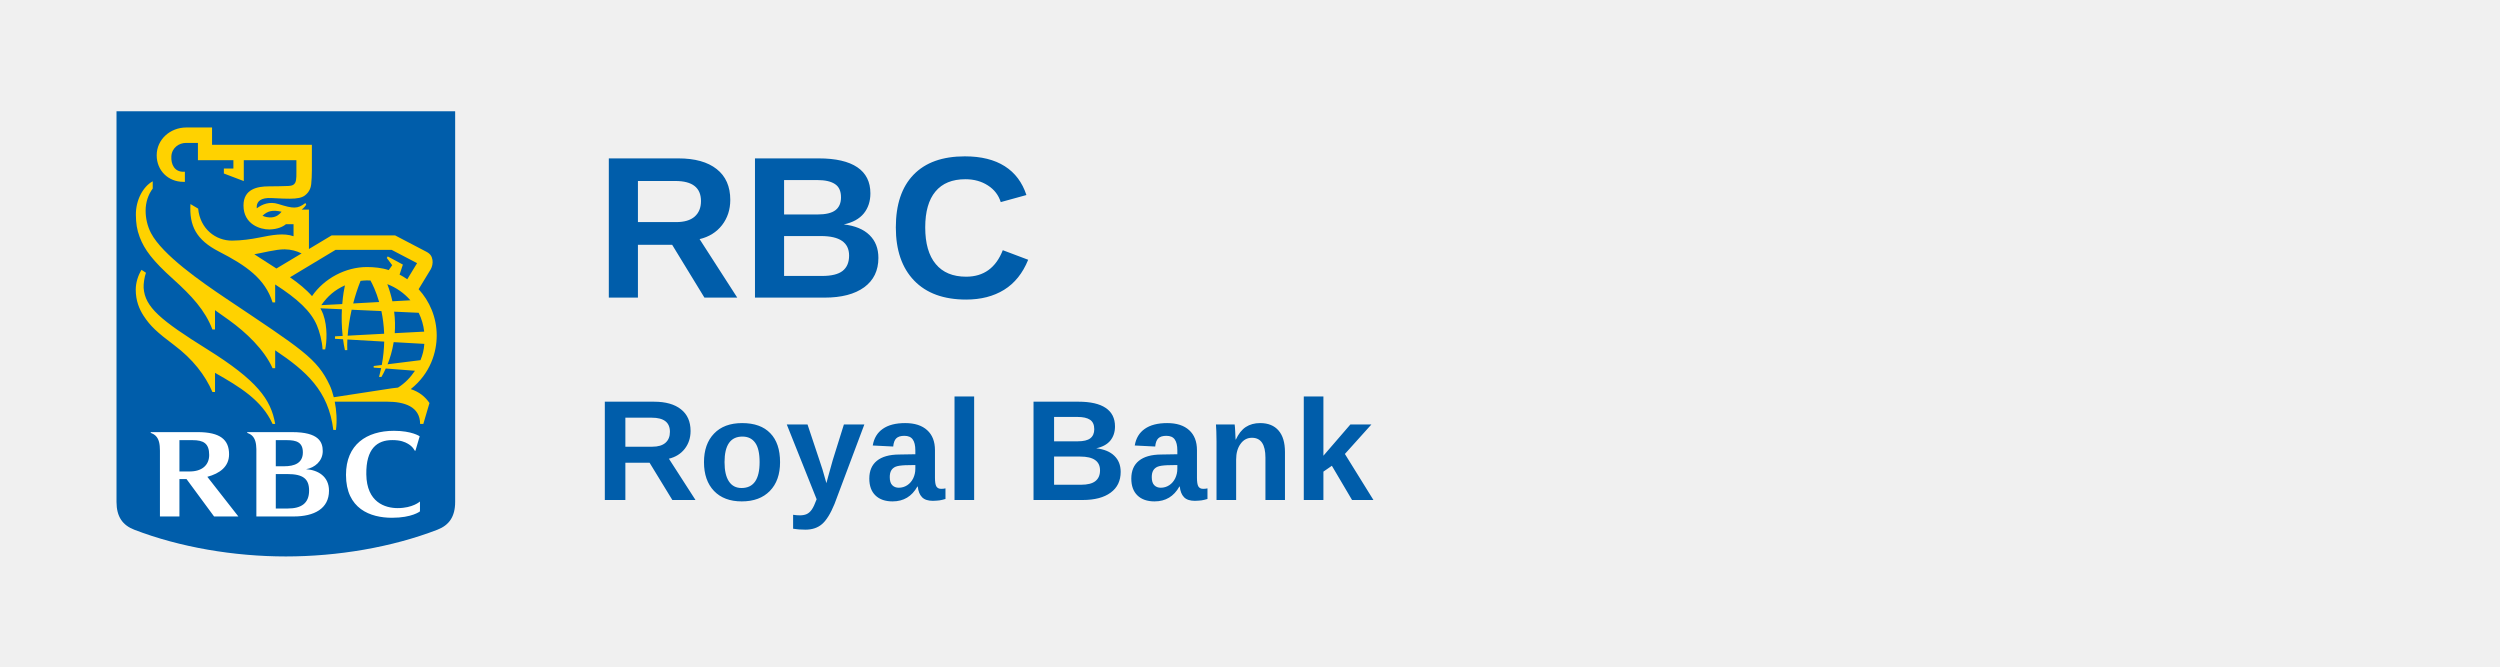
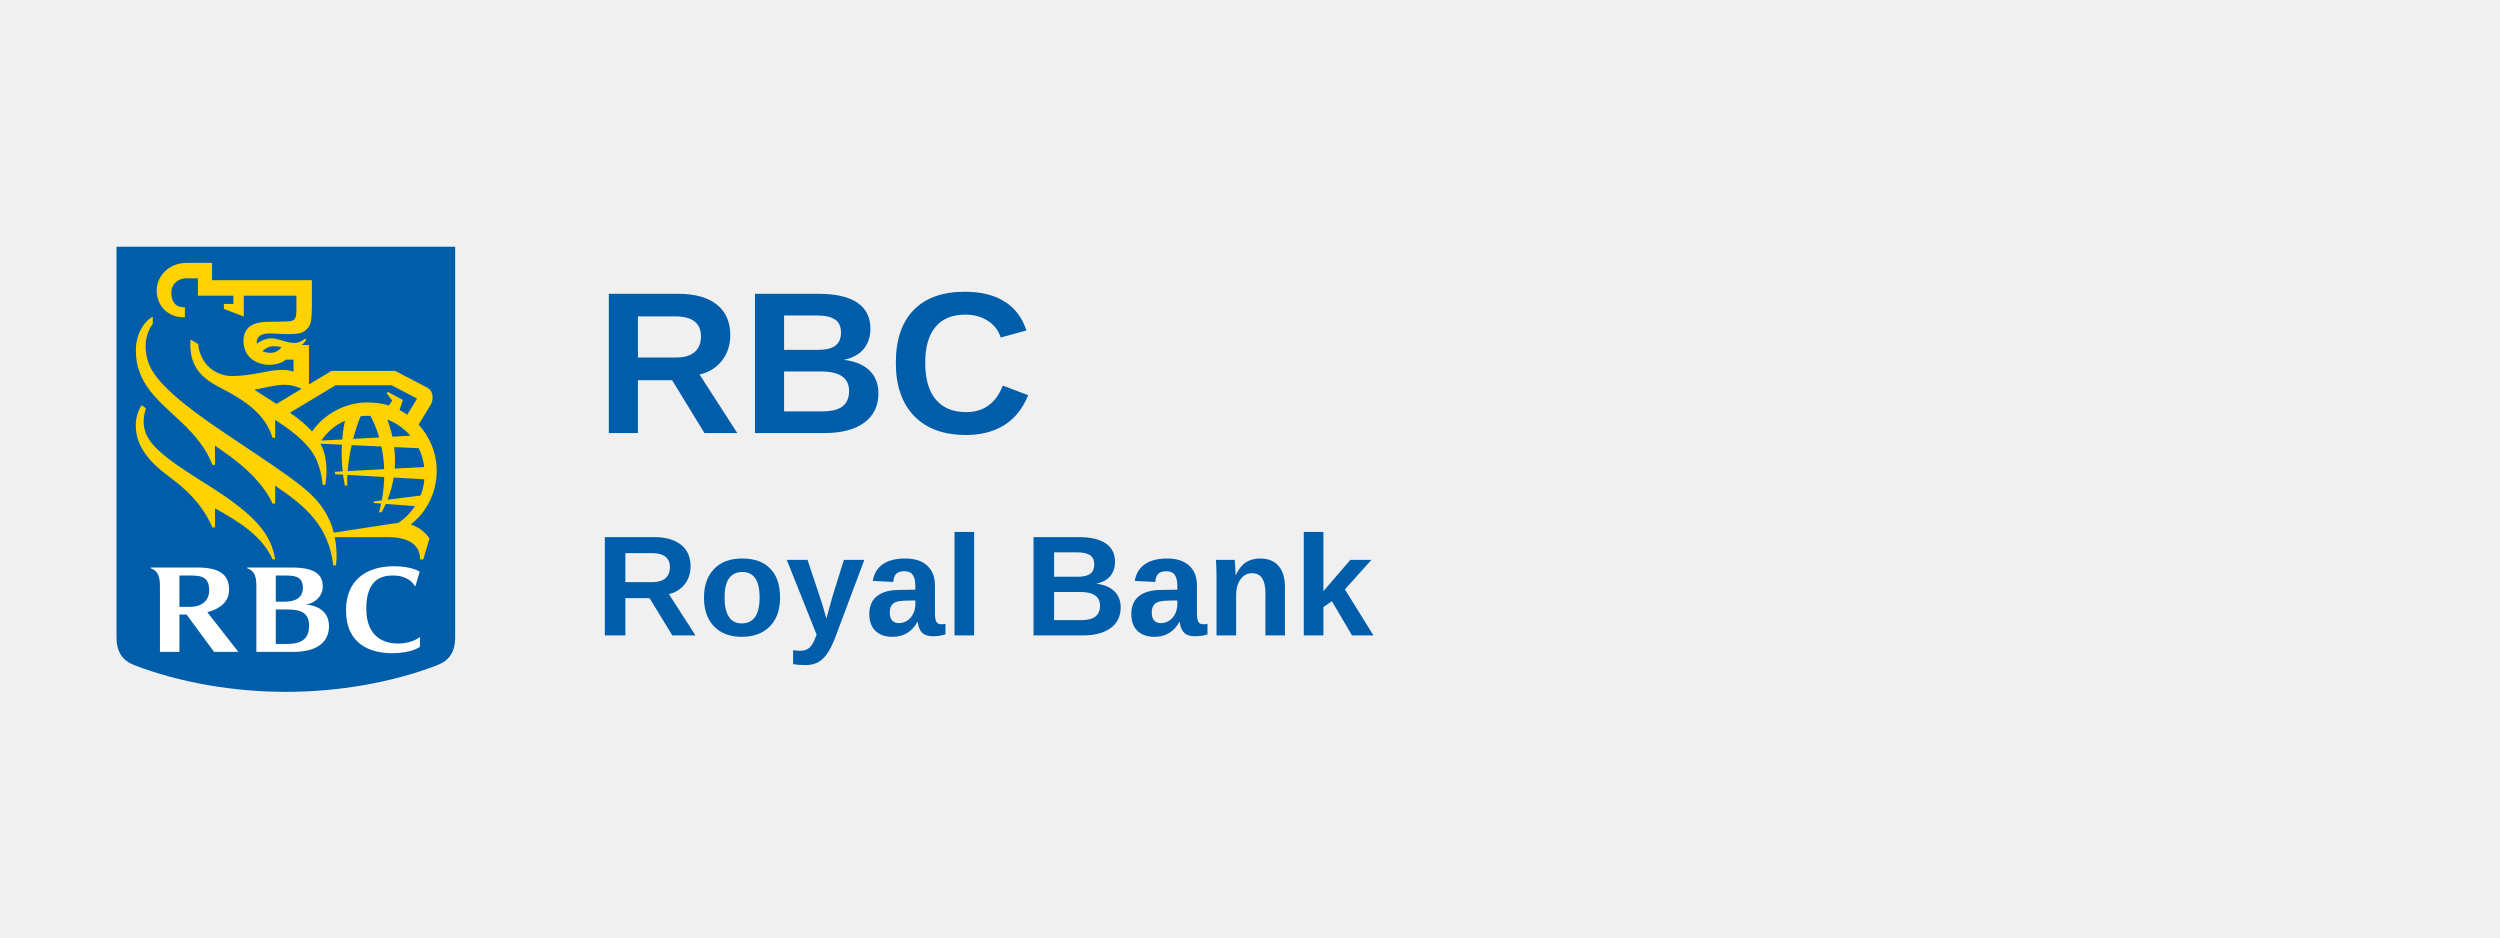
- <svg xmlns="http://www.w3.org/2000/svg" viewBox="0 0 420 112">
+ <svg xmlns="http://www.w3.org/2000/svg" viewBox="0 -22.75 420 157.5">
  <g transform="translate(4,0) scale(1.42)">
    <svg viewBox="-5.931 -12.994 51.401 77.964" width="62" height="79">
      <path d="M39.539 45.611c0 1.717-.703 2.715-2.078 3.246-5.344 2.059-11.672 3.119-17.69 3.119-6.021 0-12.349-1.061-17.692-3.119C.704 48.326 0 47.328 0 45.611V0h39.539z" fill="#005DAA" />
      <path d="M10.604 27.796c-5.475-3.418-7.281-4.931-7.437-7.173-.026-.454.078-1.223.269-1.771l-.516-.342c-.412.658-.675 1.523-.675 2.316 0 1.296.413 2.276.922 3.059.769 1.184 1.578 1.929 3.572 3.425 2.148 1.611 3.614 3.492 4.458 5.462h.305v-2.235c2.901 1.648 5.461 3.196 6.72 5.966h.304c-.493-2.87-2.117-5.083-7.922-8.707m25.218 8.711h-.374c0-2.042-1.873-2.601-3.834-2.601h-6.132c.198 1.008.289 2.187.138 3.301h-.306c-.567-4.592-3.161-6.864-6.789-9.301v2.092h-.305c-.965-2.158-3.082-4.18-5.086-5.616-.533-.38-1.088-.774-1.635-1.163v2.251h-.305c-.85-2.234-2.393-3.901-4.594-5.888-2.379-2.14-3.336-3.421-3.894-4.894-.338-.892-.432-1.613-.445-2.592-.021-1.751.866-3.333 1.968-3.923v.848c-.546.723-.829 1.642-.831 2.573-.003.861.203 1.817.631 2.631 1.339 2.548 5.849 5.676 8.711 7.599 8.905 5.972 10.683 7.014 12.161 10.183.165.353.329.827.466 1.38 1.286-.199 5.953-.911 6.812-1.047.167-.027.51-.068.688-.08.805-.508 1.431-1.156 1.98-1.964l-3.41-.265c-.177.391-.35.721-.503.984h-.28c.094-.346.175-.688.246-1.025l-.874-.062v-.188l.945-.117c.18-.965.267-1.879.284-2.732l-4.301-.245c-.021.442-.025.857-.01 1.244h-.274c-.094-.43-.166-.856-.22-1.271l-.942-.056v-.286l.896-.049c-.126-1.139-.134-2.2-.089-3.113l-2.513-.113c.117.222.24.443.326.688.544 1.517.414 3.293.236 4.112h-.305c-.045-.946-.362-2.107-.665-2.813-.695-1.639-2.254-3.089-4.87-4.769v2.094h-.305c-.869-2.75-3.035-4.281-6.254-5.934-2.656-1.363-3.481-3.006-3.331-5.548l.898.532c.229 2.376 2.055 3.75 3.968 3.736 1.126-.01 2.181-.16 3.199-.362 1.472-.299 2.834-.55 3.971-.149v-1.403h-.894c-.32.275-.968.594-1.921.611-1.047.018-3.029-.585-3.029-2.8 0-1.924 1.627-2.232 2.952-2.232.712 0 1.892-.025 2.292-.046.295-.02.517-.064.662-.208.15-.147.195-.299.229-.496.042-.239.042-.482.042-.895V5.714H14.86v2.435l-2.325-.885v-.583h1.112v-.967H9.504v-2.02H8.092c-.754 0-1.625.53-1.688 1.555-.057.983.385 1.812 1.398 1.812h.181v1.177h-.181c-1.775 0-3.111-1.332-3.111-3.1 0-1.844 1.569-3.248 3.468-3.248h2.996v2.021H22.81v2.987c0 .504-.029 1.179-.077 1.605-.036.312-.145.871-.733 1.321-.357.27-.893.379-1.761.383-.285.001-1.111-.012-2.101-.074-1.328-.085-1.706.429-1.76.905-.011.1-.011.197.002.29.622-.48 1.502-.821 2.5-.505 1.758.553 2.261.601 3.177-.118l.093.205c-.1.153-.275.373-.532.568h.849v4.602l2.644-1.586h7.424s3.136 1.639 3.651 1.909c.456.24.635.53.705.955.061.355-.033.805-.206 1.093-.109.18-.962 1.577-1.411 2.323 1.261 1.365 2.112 3.275 2.112 5.402 0 1.928-.713 4.414-3.03 6.262 1.02.334 1.673.89 2.186 1.621zM19.271 11.726c-1.043-.229-1.625-.1-2.224.471.294.14.661.216 1.066.189.587-.042.949-.392 1.158-.66m-.601 6.631l2.938-1.761c-.578-.285-1.216-.468-1.972-.477-1.013-.018-2.722.446-3.547.575.369.251 1.679 1.089 2.581 1.663m13.113.187l.407-.574-.63-.839.105-.187 1.771.955-.387 1.172c.287.138.55.31.899.542l1.146-1.882-2.967-1.55h-6.553l-5.32 3.2c.998.694 1.92 1.444 2.573 2.2 1.424-2.075 3.929-3.396 6.41-3.396.811.001 1.755.088 2.546.359m-.533 7.428c-.036-.979-.157-1.865-.322-2.646l-3.473-.157c-.237 1.057-.395 2.088-.467 3.03zm1.168-2.577c.111.897.125 1.736.066 2.511l3.441-.18a6.692 6.692 0 00-.643-2.199zm-1.752-1.126c-.36-1.243-.789-2.106-1.015-2.512a7.029 7.029 0 00-.436-.012c-.243 0-.486.031-.721.056-.347.869-.63 1.746-.86 2.636zm.954-2.086c.257.691.45 1.357.591 2l2.102-.115a6.761 6.761 0 00-2.693-1.885m3.869 8.875c.246-.599.403-1.174.45-1.902l-3.576-.203c-.163 1.002-.429 1.873-.715 2.586zm-8.819-8.734c-1.197.536-2.023 1.265-2.761 2.311l2.448-.128c.088-1.087.231-1.81.313-2.183" fill="#FFD200" />
      <path d="M22.129 41.789c.998-.162 1.95-.938 1.95-2.111 0-1.057-.45-2.218-3.562-2.218h-5.254v.085c.159.049.412.178.577.338.356.351.475.87.489 1.562v7.863h4.353c2.394 0 4.127-.911 4.127-3.006.001-1.701-1.324-2.424-2.68-2.513m-2.24-3.392c1.114 0 1.869.243 1.869 1.431 0 1.268-1.011 1.617-2.166 1.617h-.995v-3.048zm.113 7.981h-1.405v-4.022h1.341c1.842 0 2.548.551 2.548 1.93-.001 1.491-.924 2.092-2.484 2.092m-8.613.928h2.837l-3.622-4.629c1.451-.389 2.538-1.184 2.538-2.627 0-1.693-1.015-2.591-3.665-2.591H3.995v.085c.203.07.428.201.577.346.383.379.498.957.498 1.737v7.679h2.275v-4.363h.83zm-4.043-8.909h1.531c1.277 0 1.943.374 1.943 1.728 0 1.21-.87 1.928-2.269 1.928H7.346zm26.664.413c.607.342.793.795.798.799.028.033.094.022.094.022l.495-1.685s-.889-.639-3.005-.639c-3.202 0-5.599 1.613-5.599 5.143 0 3.977 2.855 5.01 5.374 5.01 2.341 0 3.263-.746 3.263-.746V45.56s-.829.772-2.604.772c-1.463 0-3.617-.67-3.66-3.938-.044-3.021 1.273-4.004 3.035-4.004.984 0 1.475.231 1.809.42" fill="#FFF" />
    </svg>
  </g>
  <text x="100" y="50" font-family="Arial Black,Arial,sans-serif" font-size="34" font-weight="900" fill="#005DAA">RBC</text>
  <text x="100" y="84" font-family="Arial,sans-serif" font-size="24" font-weight="700" fill="#005DAA">Royal Bank</text>
</svg>
